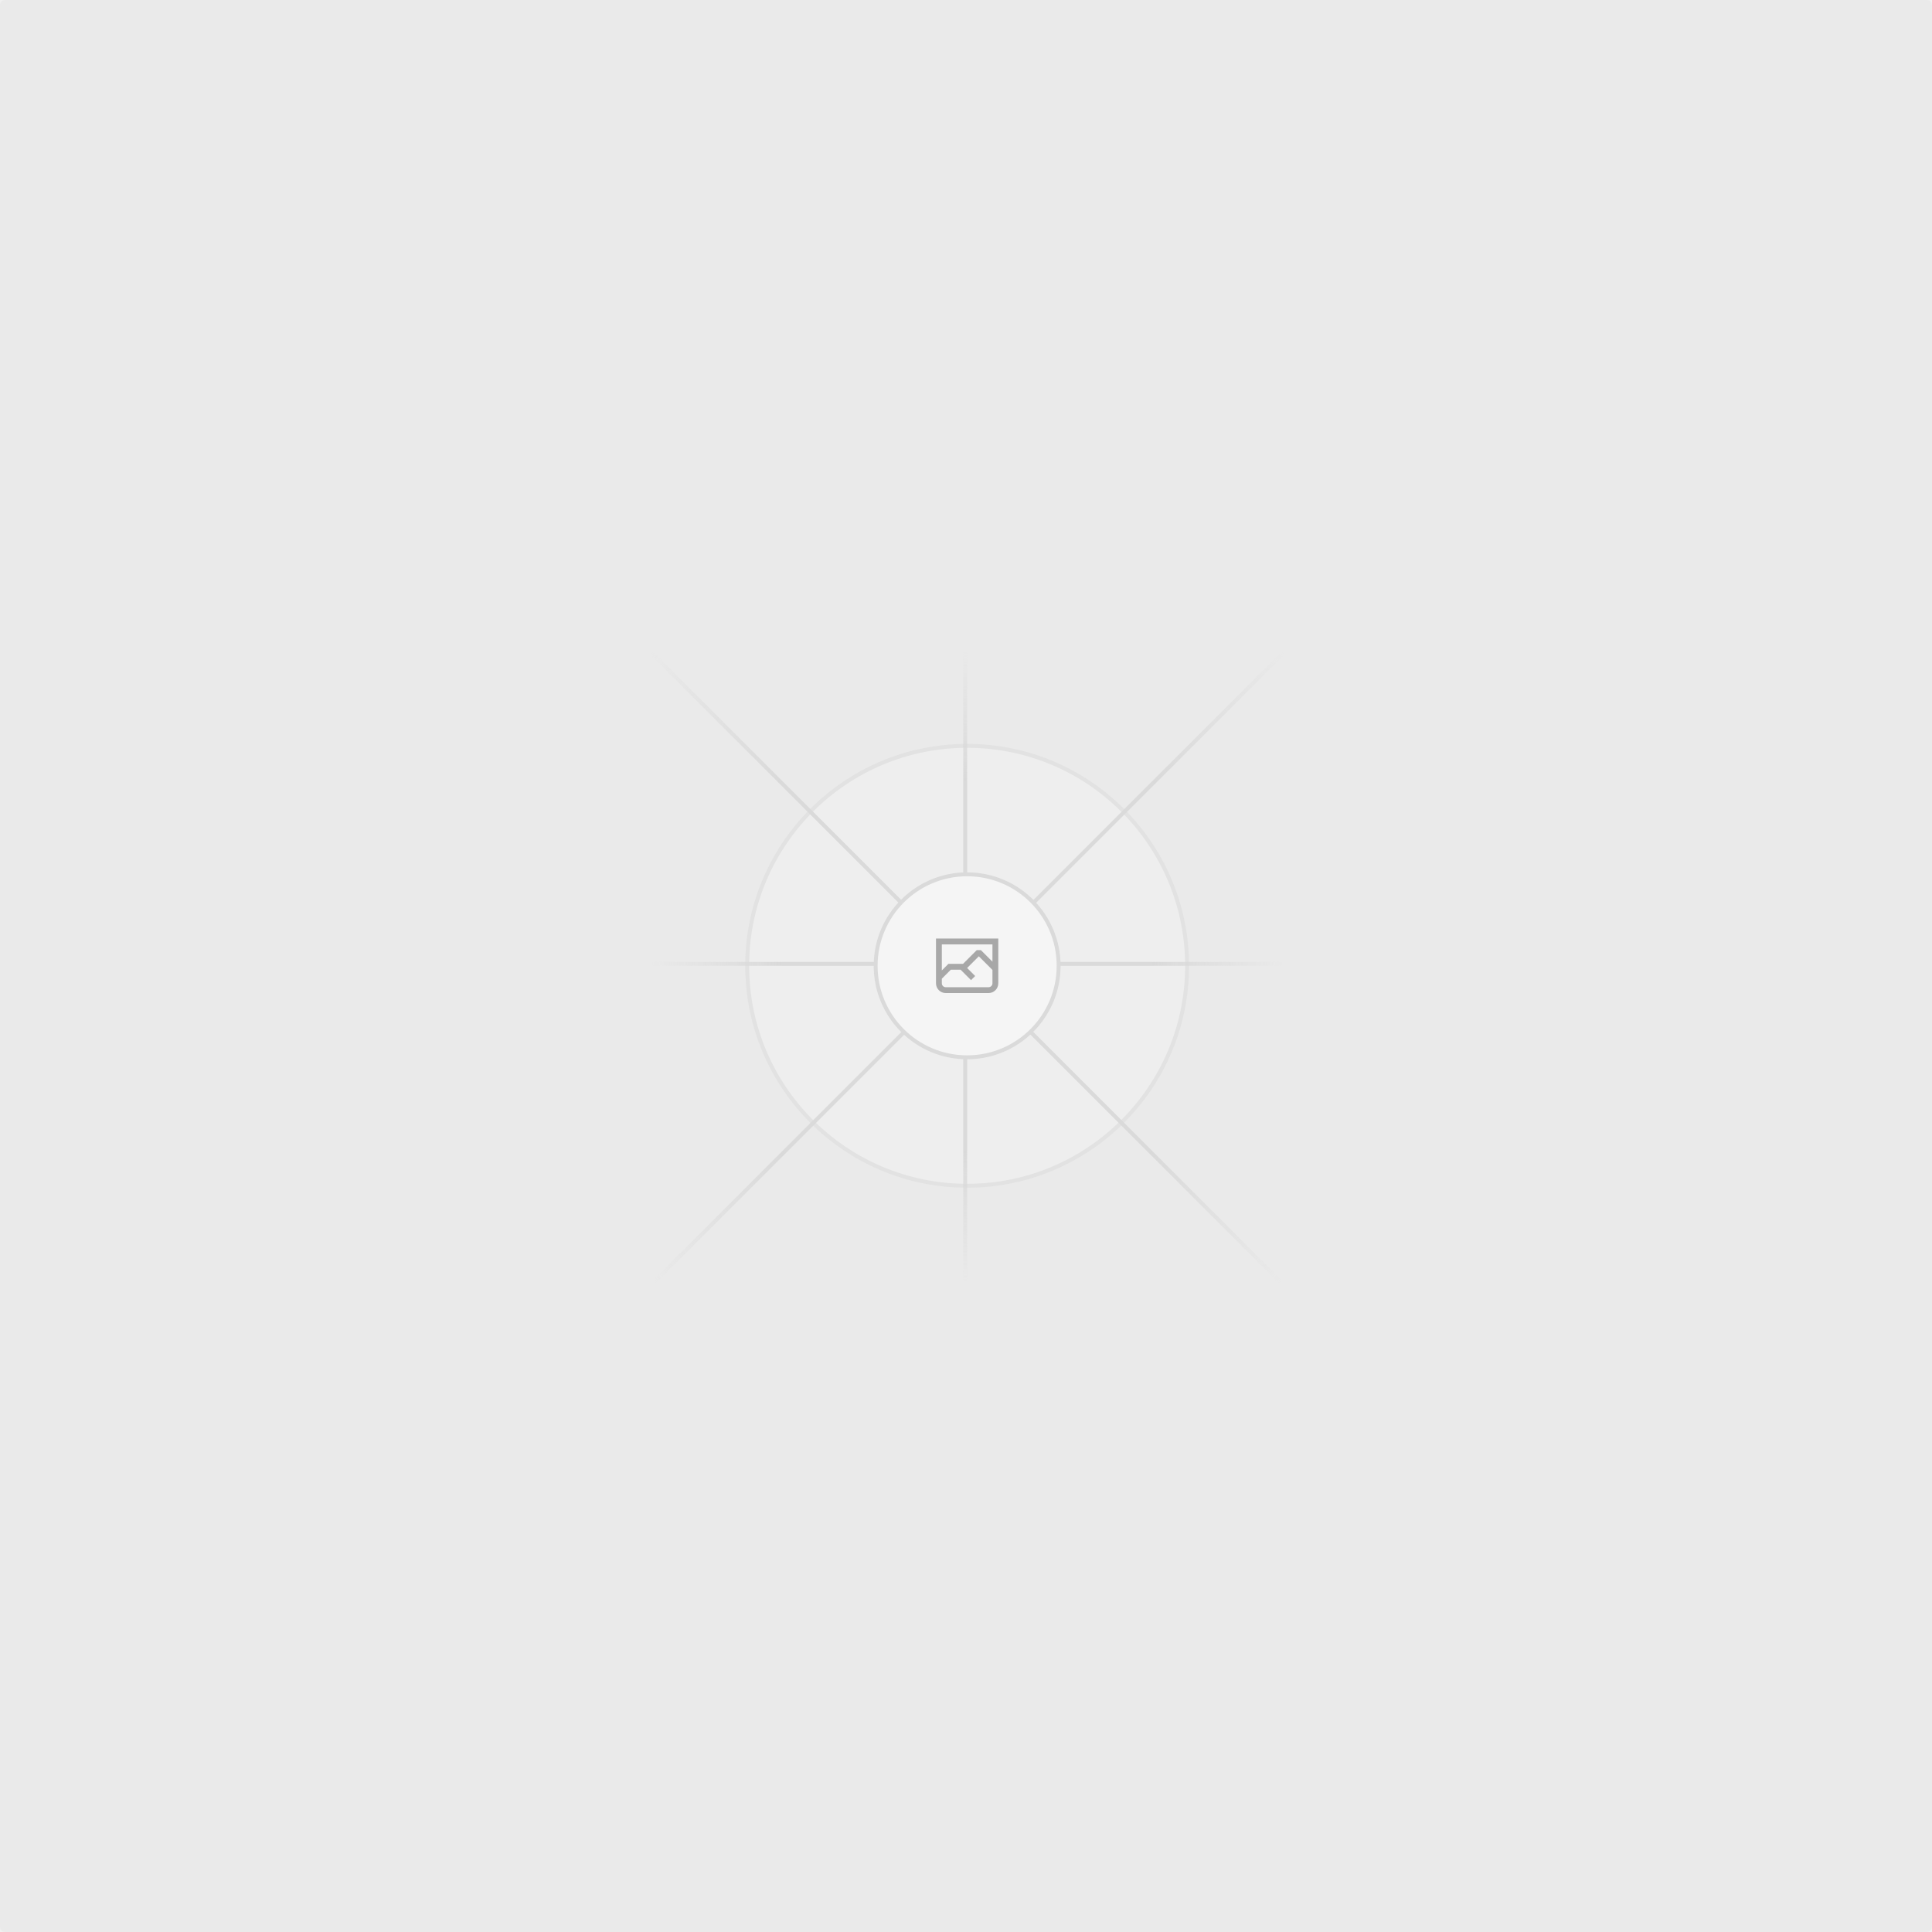
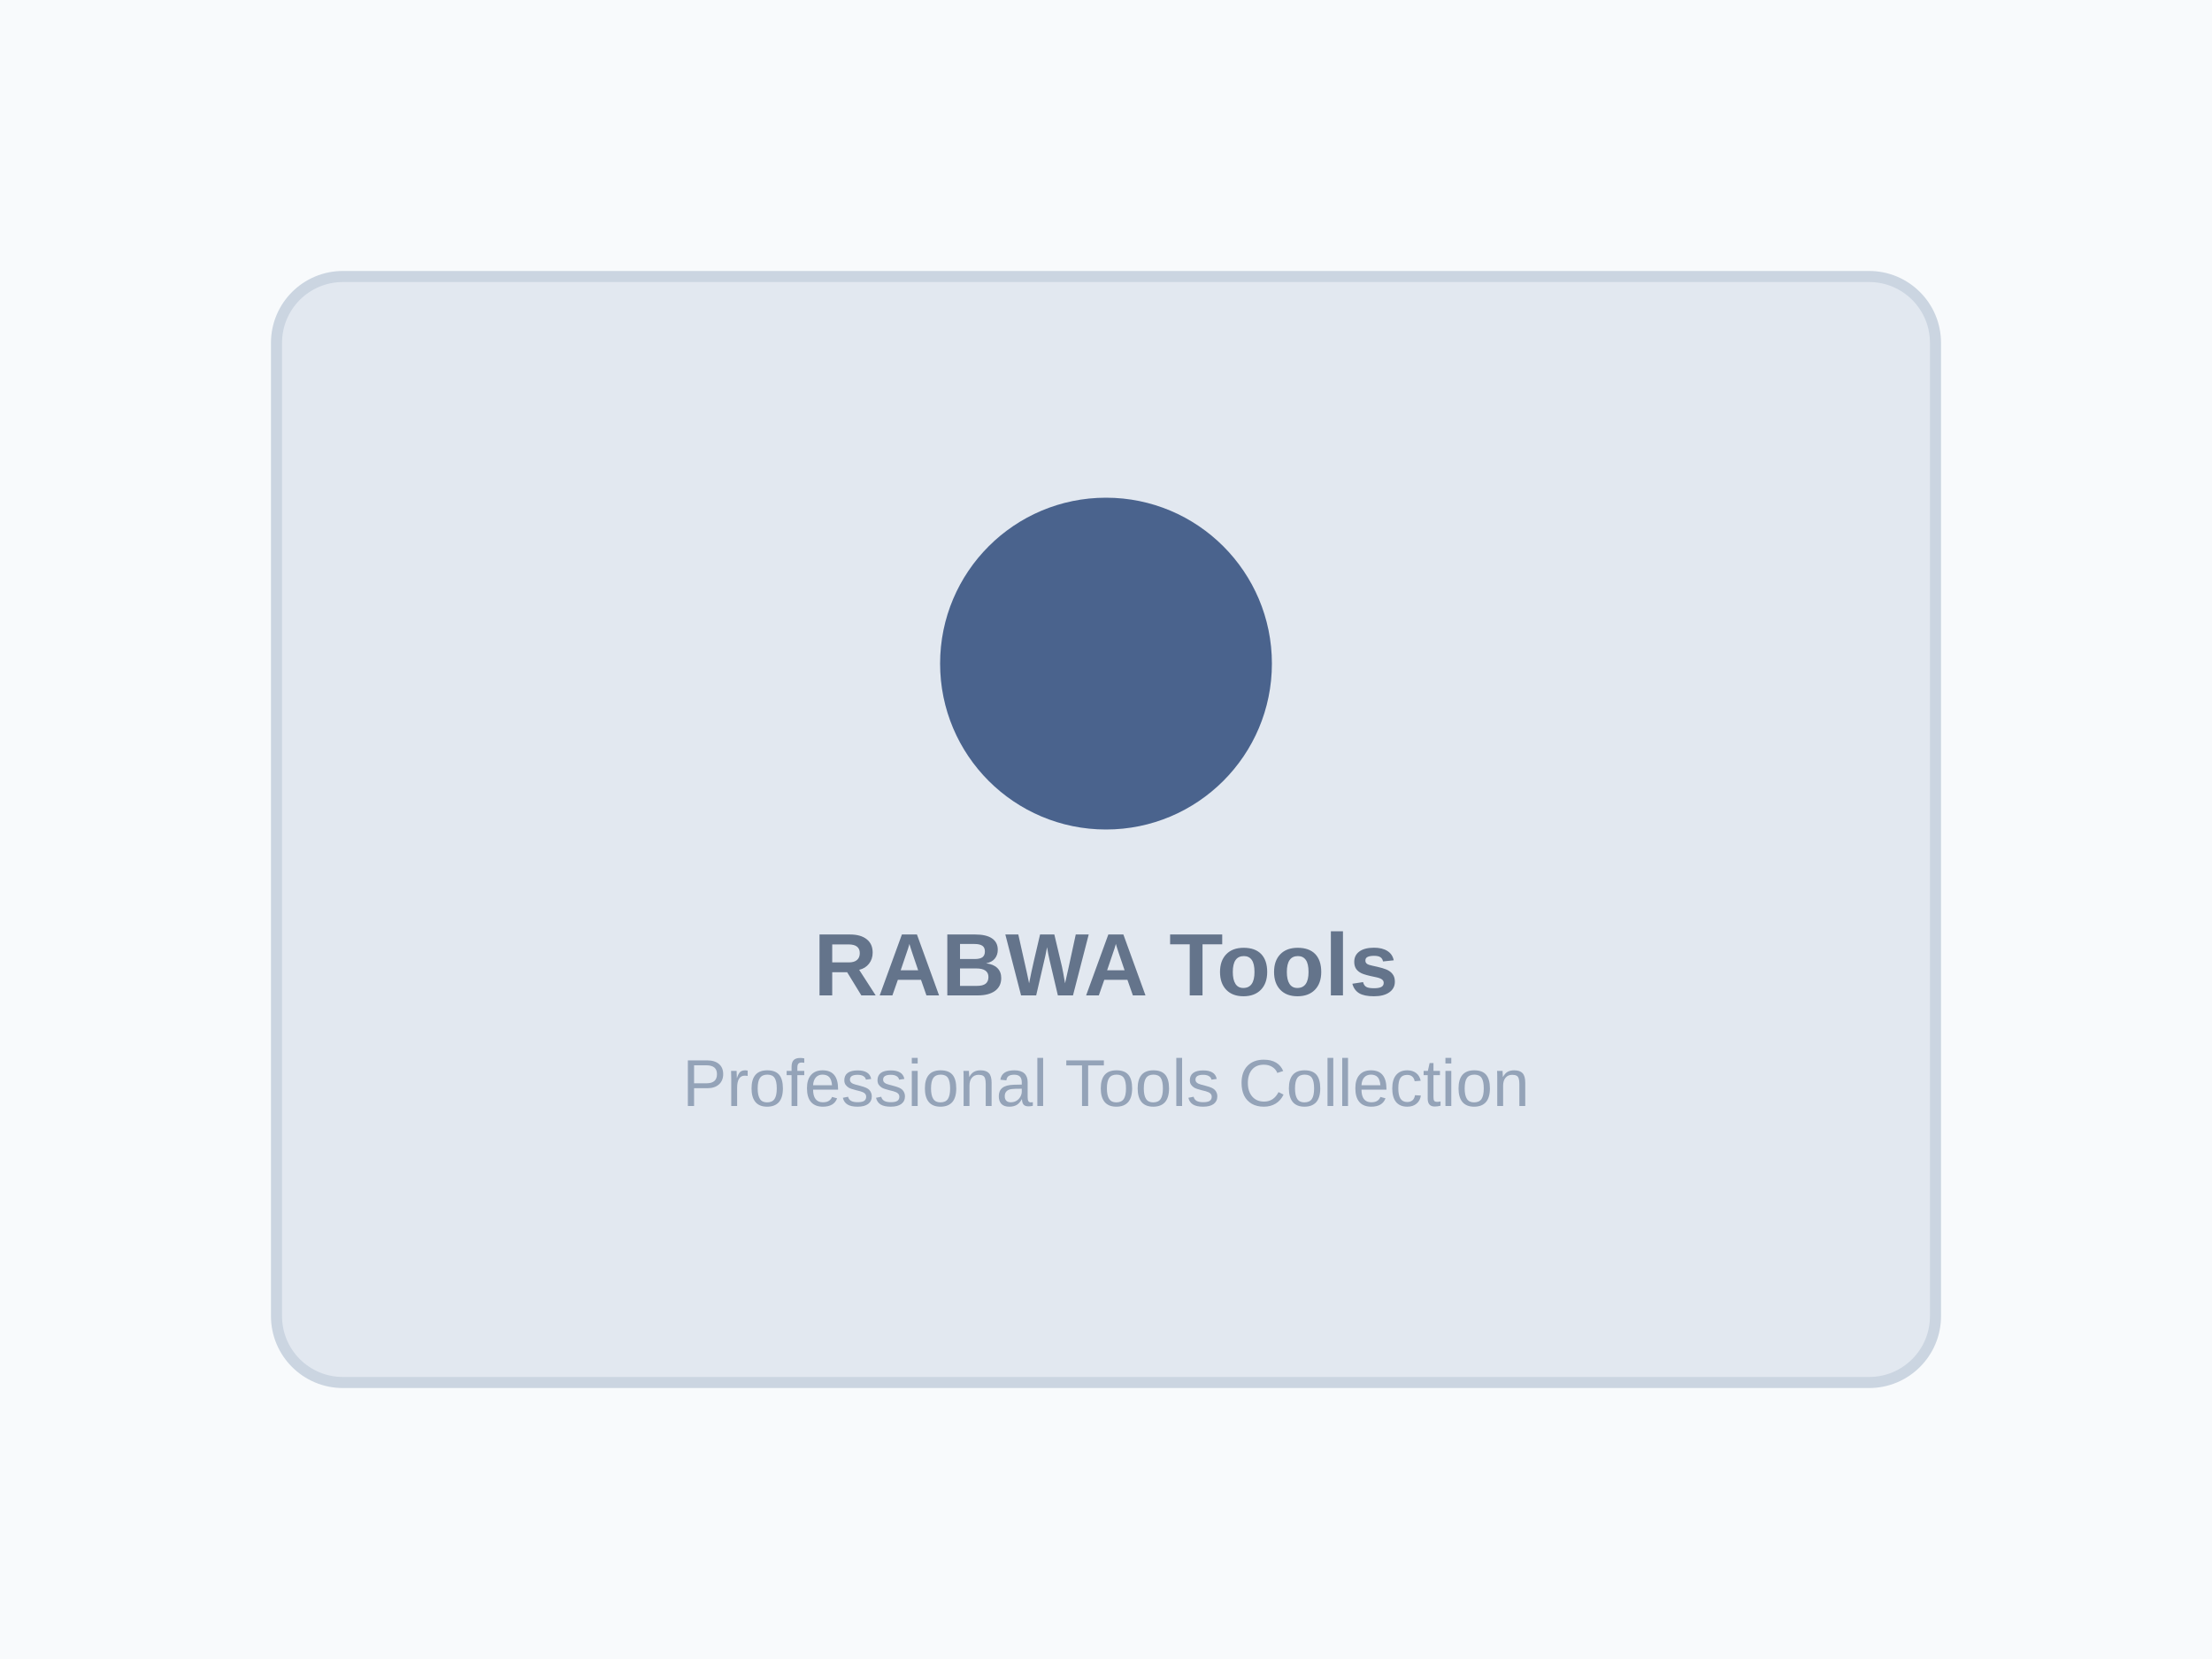
- <svg xmlns="http://www.w3.org/2000/svg" width="1200" height="1200" fill="none">
-   <rect width="1200" height="1200" fill="#EAEAEA" rx="3" />
-   <g opacity=".5">
-     <g opacity=".5">
-       <path fill="#FAFAFA" d="M600.709 736.5c-75.454 0-136.621-61.167-136.621-136.62 0-75.454 61.167-136.621 136.621-136.621 75.453 0 136.62 61.167 136.62 136.621 0 75.453-61.167 136.62-136.62 136.62Z" />
-       <path stroke="#C9C9C9" stroke-width="2.418" d="M600.709 736.5c-75.454 0-136.621-61.167-136.621-136.62 0-75.454 61.167-136.621 136.621-136.621 75.453 0 136.62 61.167 136.62 136.621 0 75.453-61.167 136.62-136.62 136.62Z" />
-     </g>
-     <path stroke="url(#a)" stroke-width="2.418" d="M0-1.209h553.581" transform="scale(1 -1) rotate(45 1163.11 91.165)" />
-     <path stroke="url(#b)" stroke-width="2.418" d="M404.846 598.671h391.726" />
-     <path stroke="url(#c)" stroke-width="2.418" d="M599.5 795.742V404.017" />
-     <path stroke="url(#d)" stroke-width="2.418" d="m795.717 796.597-391.441-391.44" />
-     <path fill="#fff" d="M600.709 656.704c-31.384 0-56.825-25.441-56.825-56.824 0-31.384 25.441-56.825 56.825-56.825 31.383 0 56.824 25.441 56.824 56.825 0 31.383-25.441 56.824-56.824 56.824Z" />
-     <g clip-path="url(#e)">
-       <path fill="#666" fill-rule="evenodd" d="M616.426 586.58h-31.434v16.176l3.553-3.554.531-.531h9.068l.074-.074 8.463-8.463h2.565l7.18 7.181V586.58Zm-15.715 14.654 3.698 3.699 1.283 1.282-2.565 2.565-1.282-1.283-5.2-5.199h-6.066l-5.514 5.514-.073.073v2.876a2.418 2.418 0 0 0 2.418 2.418h26.598a2.418 2.418 0 0 0 2.418-2.418v-8.317l-8.463-8.463-7.181 7.181-.071.072Zm-19.347 5.442v4.085a6.045 6.045 0 0 0 6.046 6.045h26.598a6.044 6.044 0 0 0 6.045-6.045v-7.108l1.356-1.355-1.282-1.283-.074-.073v-17.989h-38.689v23.43l-.146.146.146.147Z" clip-rule="evenodd" />
-     </g>
-     <path stroke="#C9C9C9" stroke-width="2.418" d="M600.709 656.704c-31.384 0-56.825-25.441-56.825-56.824 0-31.384 25.441-56.825 56.825-56.825 31.383 0 56.824 25.441 56.824 56.825 0 31.383-25.441 56.824-56.824 56.824Z" />
-   </g>
-   <defs>
-     <linearGradient id="a" x1="554.061" x2="-.48" y1=".083" y2=".087" gradientUnits="userSpaceOnUse">
-       <stop stop-color="#C9C9C9" stop-opacity="0" />
-       <stop offset=".208" stop-color="#C9C9C9" />
-       <stop offset=".792" stop-color="#C9C9C9" />
-       <stop offset="1" stop-color="#C9C9C9" stop-opacity="0" />
-     </linearGradient>
-     <linearGradient id="b" x1="796.912" x2="404.507" y1="599.963" y2="599.965" gradientUnits="userSpaceOnUse">
-       <stop stop-color="#C9C9C9" stop-opacity="0" />
-       <stop offset=".208" stop-color="#C9C9C9" />
-       <stop offset=".792" stop-color="#C9C9C9" />
-       <stop offset="1" stop-color="#C9C9C9" stop-opacity="0" />
-     </linearGradient>
-     <linearGradient id="c" x1="600.792" x2="600.794" y1="403.677" y2="796.082" gradientUnits="userSpaceOnUse">
-       <stop stop-color="#C9C9C9" stop-opacity="0" />
-       <stop offset=".208" stop-color="#C9C9C9" />
-       <stop offset=".792" stop-color="#C9C9C9" />
-       <stop offset="1" stop-color="#C9C9C9" stop-opacity="0" />
-     </linearGradient>
-     <linearGradient id="d" x1="404.85" x2="796.972" y1="403.903" y2="796.02" gradientUnits="userSpaceOnUse">
-       <stop stop-color="#C9C9C9" stop-opacity="0" />
-       <stop offset=".208" stop-color="#C9C9C9" />
-       <stop offset=".792" stop-color="#C9C9C9" />
-       <stop offset="1" stop-color="#C9C9C9" stop-opacity="0" />
-     </linearGradient>
-     <clipPath id="e">
-       <path fill="#fff" d="M581.364 580.535h38.689v38.689h-38.689z" />
-     </clipPath>
-   </defs>
+ <svg xmlns="http://www.w3.org/2000/svg" viewBox="0 0 400 300" fill="none">
+   <rect width="400" height="300" fill="#f8fafc" />
+   <rect x="50" y="50" width="300" height="200" rx="12" fill="#e2e8f0" stroke="#cbd5e1" stroke-width="2" />
+   <circle cx="200" cy="120" r="30" fill="#4A638D" />
+   <text x="200" y="180" font-family="Arial, sans-serif" font-size="16" font-weight="bold" text-anchor="middle" fill="#64748b">RABWA Tools</text>
+   <text x="200" y="200" font-family="Arial, sans-serif" font-size="12" text-anchor="middle" fill="#94a3b8">Professional Tools Collection</text>
</svg>
